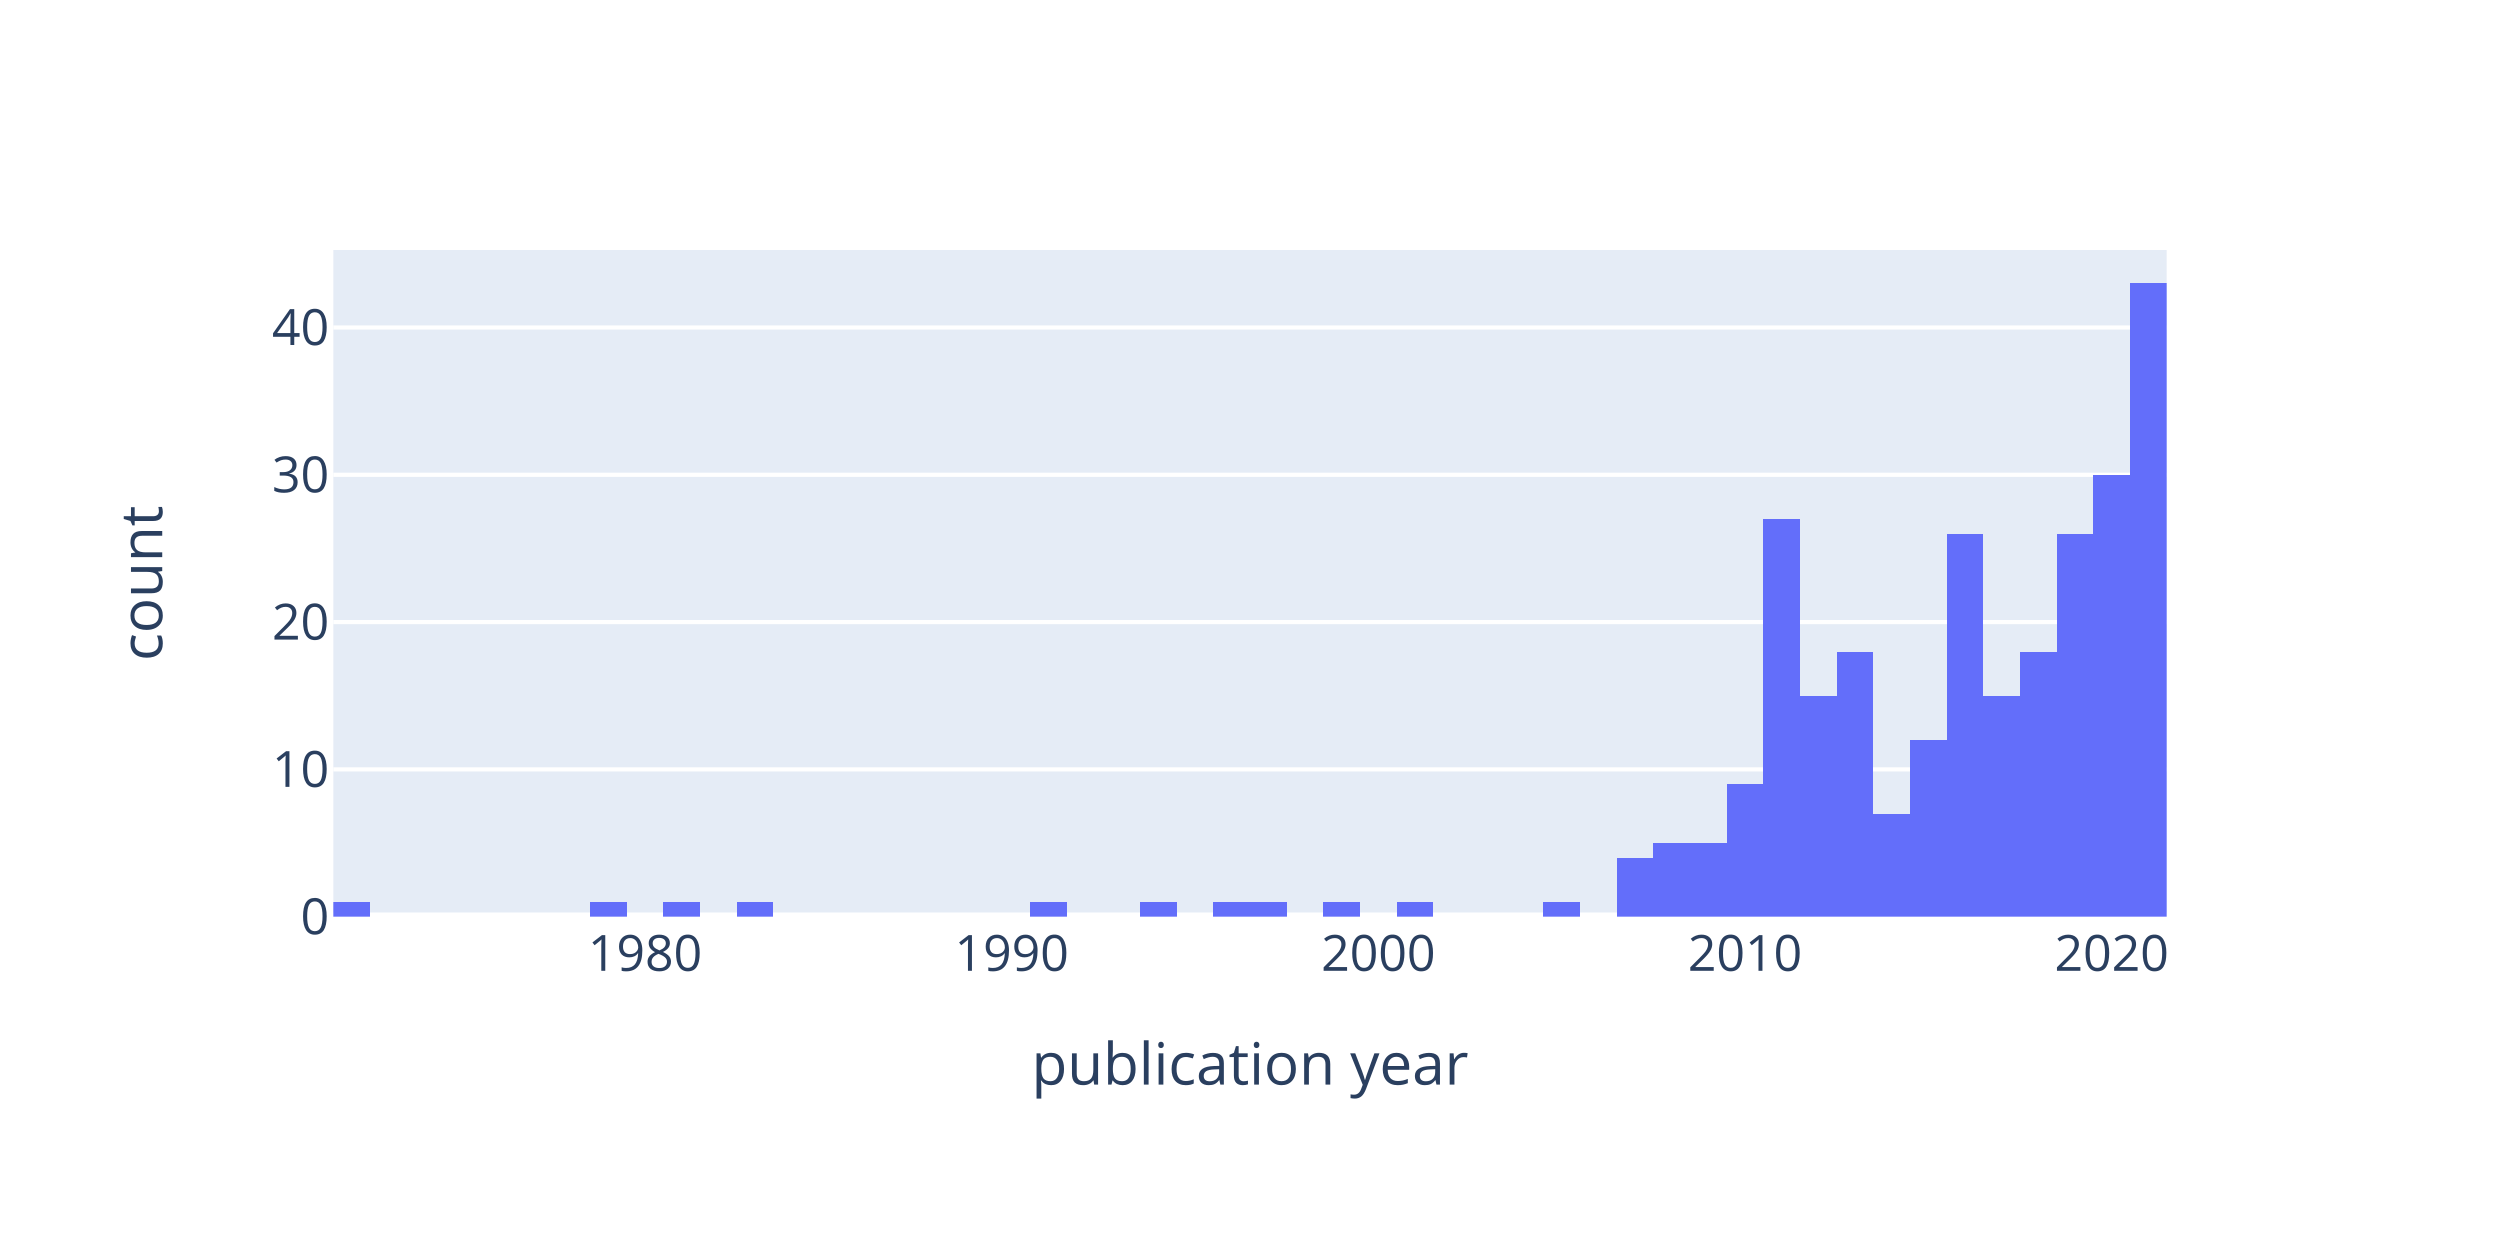
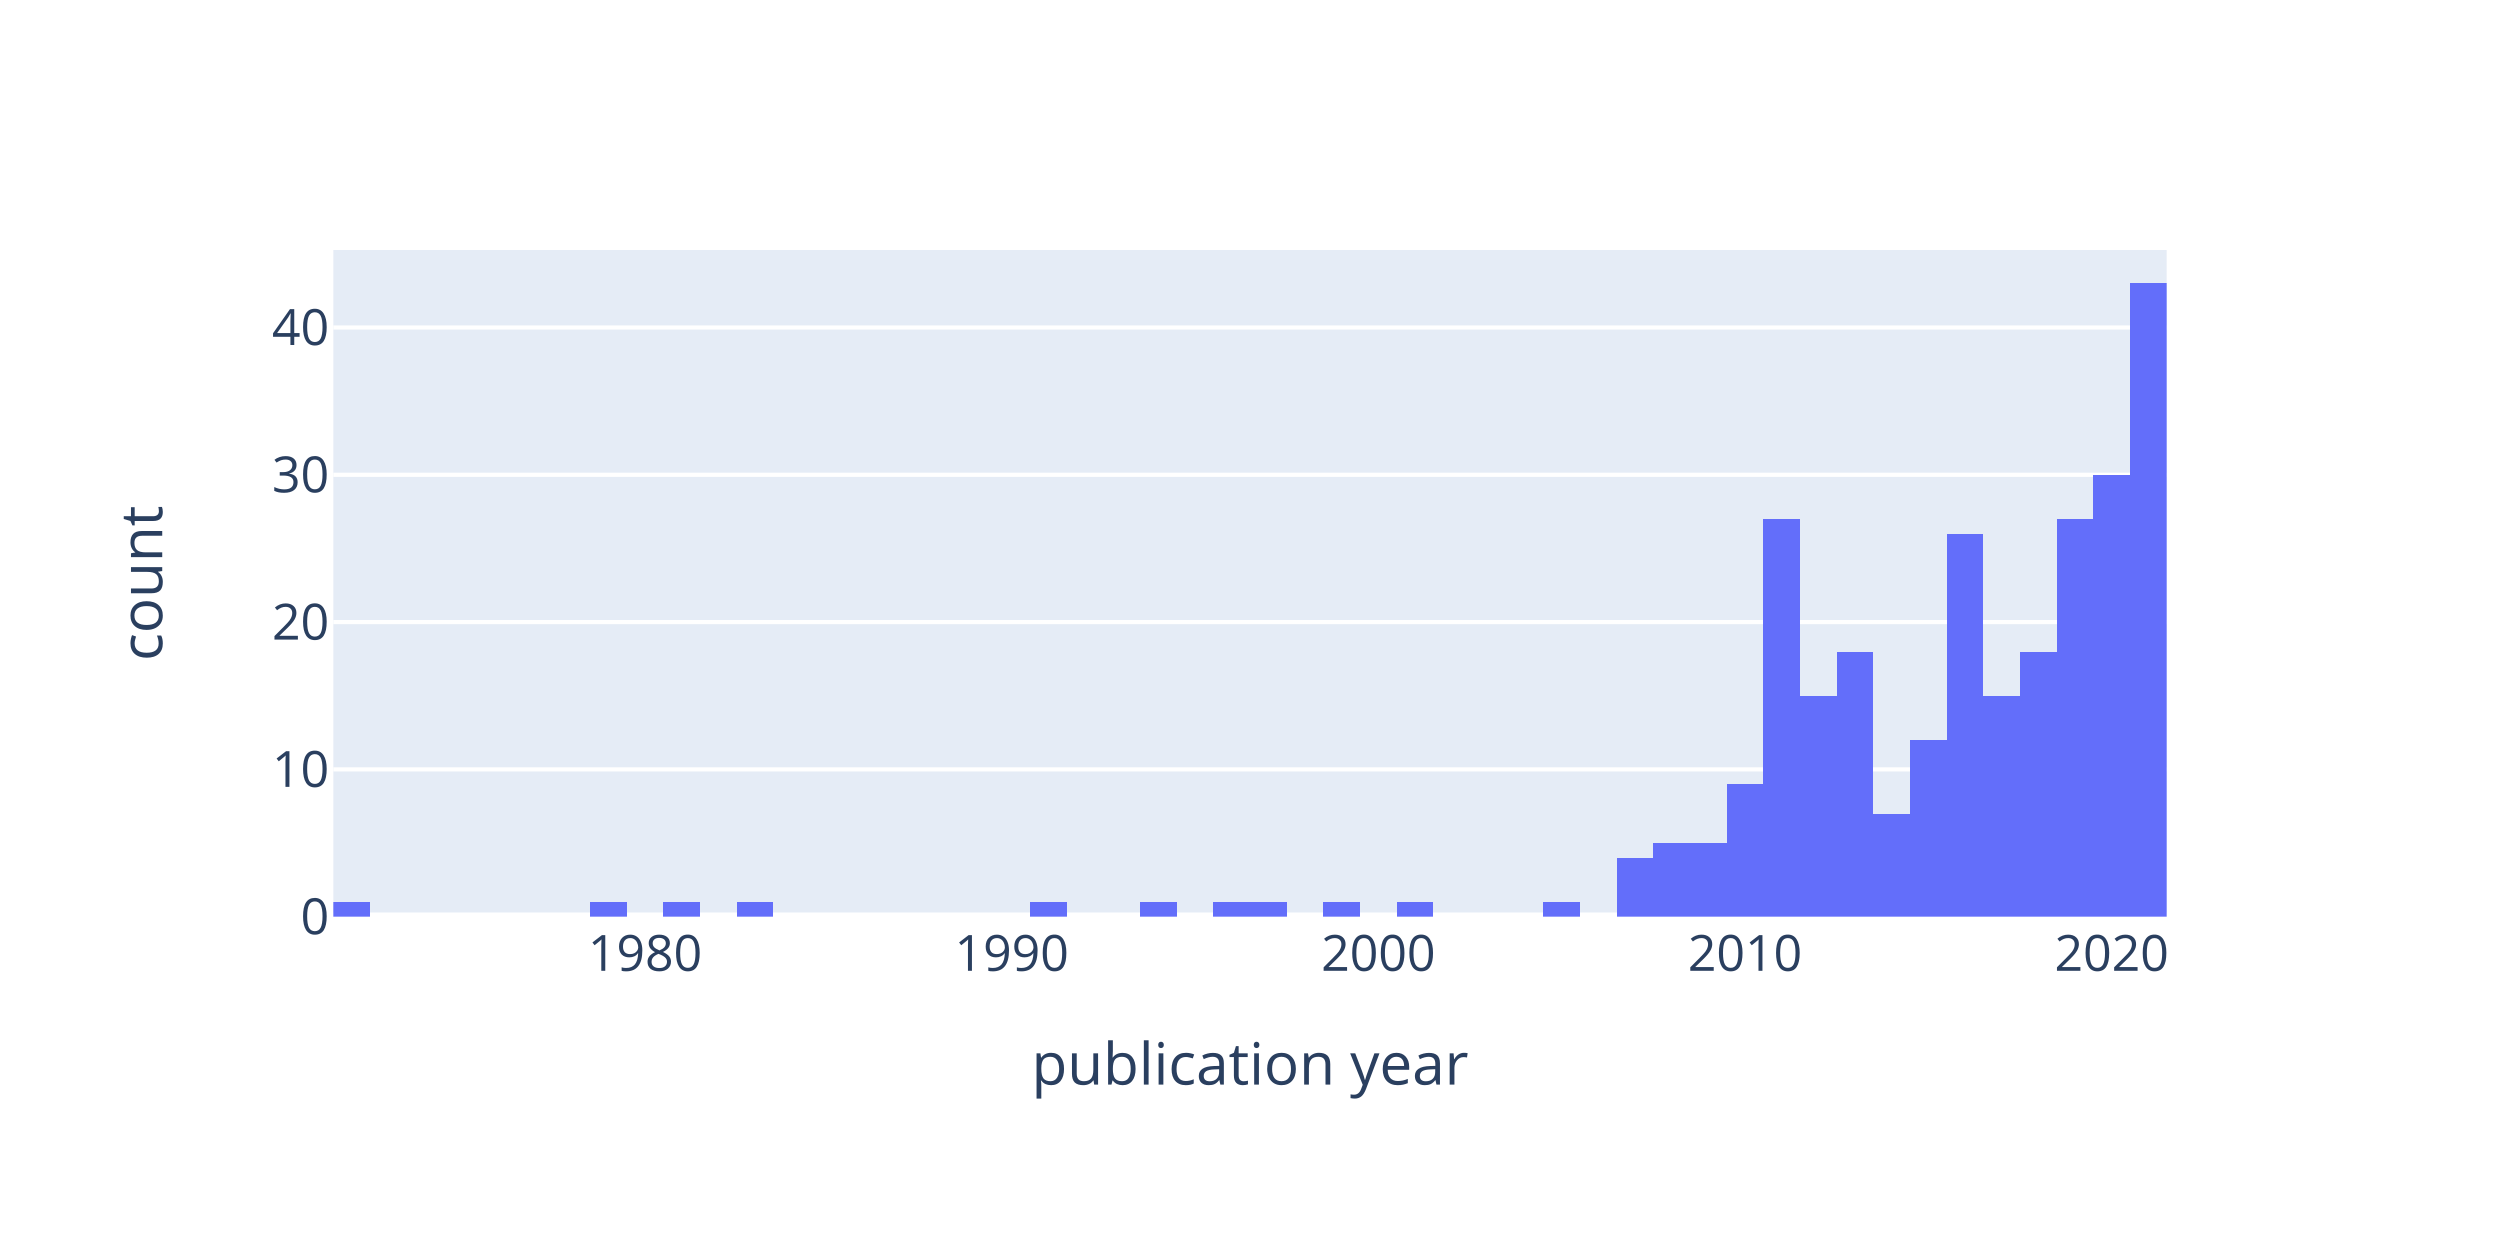
<svg xmlns="http://www.w3.org/2000/svg" class="main-svg" width="600" height="300" style="" viewBox="0 0 600 300">
  <rect x="0" y="0" width="600" height="300" style="fill: rgb(255, 255, 255); fill-opacity: 1;" />
-   <defs id="defs-83dd8f">
+   <defs id="defs-192d1d">
    <g class="clips">
-       <clipPath id="clip83dd8fxyplot" class="plotclip">
+       <clipPath id="clip192d1dxyplot" class="plotclip">
        <rect width="440" height="160" />
      </clipPath>
-       <clipPath class="axesclip" id="clip83dd8fx">
+       <clipPath class="axesclip" id="clip192d1dx">
        <rect x="80" y="0" width="440" height="300" />
      </clipPath>
-       <clipPath class="axesclip" id="clip83dd8fy">
+       <clipPath class="axesclip" id="clip192d1dy">
        <rect x="0" y="60" width="600" height="160" />
      </clipPath>
-       <clipPath class="axesclip" id="clip83dd8fxy">
+       <clipPath class="axesclip" id="clip192d1dxy">
        <rect x="80" y="60" width="440" height="160" />
      </clipPath>
    </g>
    <g class="gradients" />
    <g class="patterns" />
  </defs>
  <g class="bglayer">
    <rect class="bg" x="80" y="60" width="440" height="160" style="fill: rgb(229, 236, 246); fill-opacity: 1; stroke-width: 0;" />
  </g>
  <g class="layer-below">
    <g class="imagelayer" />
    <g class="shapelayer" />
  </g>
  <g class="cartesianlayer">
    <g class="subplot xy">
      <g class="layer-subplot">
        <g class="shapelayer" />
        <g class="imagelayer" />
      </g>
      <g class="gridlayer">
        <g class="x" />
        <g class="y">
          <path class="ygrid crisp" transform="translate(0,184.65)" d="M80,0h440" style="stroke: rgb(255, 255, 255); stroke-opacity: 1; stroke-width: 1px;" />
          <path class="ygrid crisp" transform="translate(0,149.3)" d="M80,0h440" style="stroke: rgb(255, 255, 255); stroke-opacity: 1; stroke-width: 1px;" />
          <path class="ygrid crisp" transform="translate(0,113.95)" d="M80,0h440" style="stroke: rgb(255, 255, 255); stroke-opacity: 1; stroke-width: 1px;" />
          <path class="ygrid crisp" transform="translate(0,78.6)" d="M80,0h440" style="stroke: rgb(255, 255, 255); stroke-opacity: 1; stroke-width: 1px;" />
        </g>
      </g>
      <g class="zerolinelayer">
        <path class="yzl zl crisp" transform="translate(0,220)" d="M80,0h440" style="stroke: rgb(255, 255, 255); stroke-opacity: 1; stroke-width: 2px;" />
      </g>
      <path class="xlines-below" />
      <path class="ylines-below" />
      <g class="overlines-below" />
      <g class="xaxislayer-below" />
      <g class="yaxislayer-below" />
      <g class="overaxes-below" />
-       <g class="plot" transform="translate(80,60)" clip-path="url(#clip83dd8fxyplot)">
+       <g class="plot" transform="translate(80,60)" clip-path="url(#clip192d1dxyplot)">
        <g class="barlayer mlayer">
          <g class="trace bars" shape-rendering="crispEdges" style="opacity: 1;">
            <g class="points">
              <g class="point">
                <path d="M0,160V156.47H8.8V160Z" style="vector-effect: non-scaling-stroke; opacity: 1; stroke-width: 0px; fill: rgb(99, 110, 250); fill-opacity: 1;" />
              </g>
              <g class="point">
                <path d="M0,0Z" style="vector-effect: non-scaling-stroke; opacity: 1; stroke-width: 0px; fill: rgb(99, 110, 250); fill-opacity: 1;" />
              </g>
              <g class="point">
                <path d="M0,0Z" style="vector-effect: non-scaling-stroke; opacity: 1; stroke-width: 0px; fill: rgb(99, 110, 250); fill-opacity: 1;" />
              </g>
              <g class="point">
                <path d="M0,0Z" style="vector-effect: non-scaling-stroke; opacity: 1; stroke-width: 0px; fill: rgb(99, 110, 250); fill-opacity: 1;" />
              </g>
              <g class="point">
                <path d="M0,0Z" style="vector-effect: non-scaling-stroke; opacity: 1; stroke-width: 0px; fill: rgb(99, 110, 250); fill-opacity: 1;" />
              </g>
              <g class="point">
                <path d="M0,0Z" style="vector-effect: non-scaling-stroke; opacity: 1; stroke-width: 0px; fill: rgb(99, 110, 250); fill-opacity: 1;" />
              </g>
              <g class="point">
                <path d="M0,0Z" style="vector-effect: non-scaling-stroke; opacity: 1; stroke-width: 0px; fill: rgb(99, 110, 250); fill-opacity: 1;" />
              </g>
              <g class="point">
                <path d="M61.6,160V156.47H70.4V160Z" style="vector-effect: non-scaling-stroke; opacity: 1; stroke-width: 0px; fill: rgb(99, 110, 250); fill-opacity: 1;" />
              </g>
              <g class="point">
                <path d="M0,0Z" style="vector-effect: non-scaling-stroke; opacity: 1; stroke-width: 0px; fill: rgb(99, 110, 250); fill-opacity: 1;" />
              </g>
              <g class="point">
                <path d="M79.2,160V156.47H88V160Z" style="vector-effect: non-scaling-stroke; opacity: 1; stroke-width: 0px; fill: rgb(99, 110, 250); fill-opacity: 1;" />
              </g>
              <g class="point">
                <path d="M0,0Z" style="vector-effect: non-scaling-stroke; opacity: 1; stroke-width: 0px; fill: rgb(99, 110, 250); fill-opacity: 1;" />
              </g>
              <g class="point">
                <path d="M96.8,160V156.47H105.6V160Z" style="vector-effect: non-scaling-stroke; opacity: 1; stroke-width: 0px; fill: rgb(99, 110, 250); fill-opacity: 1;" />
              </g>
              <g class="point">
                <path d="M0,0Z" style="vector-effect: non-scaling-stroke; opacity: 1; stroke-width: 0px; fill: rgb(99, 110, 250); fill-opacity: 1;" />
              </g>
              <g class="point">
                <path d="M0,0Z" style="vector-effect: non-scaling-stroke; opacity: 1; stroke-width: 0px; fill: rgb(99, 110, 250); fill-opacity: 1;" />
              </g>
              <g class="point">
                <path d="M0,0Z" style="vector-effect: non-scaling-stroke; opacity: 1; stroke-width: 0px; fill: rgb(99, 110, 250); fill-opacity: 1;" />
              </g>
              <g class="point">
                <path d="M0,0Z" style="vector-effect: non-scaling-stroke; opacity: 1; stroke-width: 0px; fill: rgb(99, 110, 250); fill-opacity: 1;" />
              </g>
              <g class="point">
                <path d="M0,0Z" style="vector-effect: non-scaling-stroke; opacity: 1; stroke-width: 0px; fill: rgb(99, 110, 250); fill-opacity: 1;" />
              </g>
              <g class="point">
                <path d="M0,0Z" style="vector-effect: non-scaling-stroke; opacity: 1; stroke-width: 0px; fill: rgb(99, 110, 250); fill-opacity: 1;" />
              </g>
              <g class="point">
                <path d="M0,0Z" style="vector-effect: non-scaling-stroke; opacity: 1; stroke-width: 0px; fill: rgb(99, 110, 250); fill-opacity: 1;" />
              </g>
              <g class="point">
                <path d="M167.2,160V156.47H176V160Z" style="vector-effect: non-scaling-stroke; opacity: 1; stroke-width: 0px; fill: rgb(99, 110, 250); fill-opacity: 1;" />
              </g>
              <g class="point">
                <path d="M0,0Z" style="vector-effect: non-scaling-stroke; opacity: 1; stroke-width: 0px; fill: rgb(99, 110, 250); fill-opacity: 1;" />
              </g>
              <g class="point">
                <path d="M0,0Z" style="vector-effect: non-scaling-stroke; opacity: 1; stroke-width: 0px; fill: rgb(99, 110, 250); fill-opacity: 1;" />
              </g>
              <g class="point">
                <path d="M193.6,160V156.47H202.4V160Z" style="vector-effect: non-scaling-stroke; opacity: 1; stroke-width: 0px; fill: rgb(99, 110, 250); fill-opacity: 1;" />
              </g>
              <g class="point">
                <path d="M0,0Z" style="vector-effect: non-scaling-stroke; opacity: 1; stroke-width: 0px; fill: rgb(99, 110, 250); fill-opacity: 1;" />
              </g>
              <g class="point">
                <path d="M211.2,160V156.47H220V160Z" style="vector-effect: non-scaling-stroke; opacity: 1; stroke-width: 0px; fill: rgb(99, 110, 250); fill-opacity: 1;" />
              </g>
              <g class="point">
                <path d="M220,160V156.47H228.8V160Z" style="vector-effect: non-scaling-stroke; opacity: 1; stroke-width: 0px; fill: rgb(99, 110, 250); fill-opacity: 1;" />
              </g>
              <g class="point">
                <path d="M0,0Z" style="vector-effect: non-scaling-stroke; opacity: 1; stroke-width: 0px; fill: rgb(99, 110, 250); fill-opacity: 1;" />
              </g>
              <g class="point">
                <path d="M237.6,160V156.47H246.4V160Z" style="vector-effect: non-scaling-stroke; opacity: 1; stroke-width: 0px; fill: rgb(99, 110, 250); fill-opacity: 1;" />
              </g>
              <g class="point">
                <path d="M0,0Z" style="vector-effect: non-scaling-stroke; opacity: 1; stroke-width: 0px; fill: rgb(99, 110, 250); fill-opacity: 1;" />
              </g>
              <g class="point">
                <path d="M255.2,160V156.47H264V160Z" style="vector-effect: non-scaling-stroke; opacity: 1; stroke-width: 0px; fill: rgb(99, 110, 250); fill-opacity: 1;" />
              </g>
              <g class="point">
                <path d="M0,0Z" style="vector-effect: non-scaling-stroke; opacity: 1; stroke-width: 0px; fill: rgb(99, 110, 250); fill-opacity: 1;" />
              </g>
              <g class="point">
                <path d="M0,0Z" style="vector-effect: non-scaling-stroke; opacity: 1; stroke-width: 0px; fill: rgb(99, 110, 250); fill-opacity: 1;" />
              </g>
              <g class="point">
                <path d="M0,0Z" style="vector-effect: non-scaling-stroke; opacity: 1; stroke-width: 0px; fill: rgb(99, 110, 250); fill-opacity: 1;" />
              </g>
              <g class="point">
                <path d="M290.4,160V156.47H299.2V160Z" style="vector-effect: non-scaling-stroke; opacity: 1; stroke-width: 0px; fill: rgb(99, 110, 250); fill-opacity: 1;" />
              </g>
              <g class="point">
                <path d="M0,0Z" style="vector-effect: non-scaling-stroke; opacity: 1; stroke-width: 0px; fill: rgb(99, 110, 250); fill-opacity: 1;" />
              </g>
              <g class="point">
                <path d="M308,160V145.86H316.8V160Z" style="vector-effect: non-scaling-stroke; opacity: 1; stroke-width: 0px; fill: rgb(99, 110, 250); fill-opacity: 1;" />
              </g>
              <g class="point">
                <path d="M316.8,160V142.33H325.6V160Z" style="vector-effect: non-scaling-stroke; opacity: 1; stroke-width: 0px; fill: rgb(99, 110, 250); fill-opacity: 1;" />
              </g>
              <g class="point">
                <path d="M325.6,160V142.33H334.4V160Z" style="vector-effect: non-scaling-stroke; opacity: 1; stroke-width: 0px; fill: rgb(99, 110, 250); fill-opacity: 1;" />
              </g>
              <g class="point">
                <path d="M334.4,160V128.19H343.2V160Z" style="vector-effect: non-scaling-stroke; opacity: 1; stroke-width: 0px; fill: rgb(99, 110, 250); fill-opacity: 1;" />
              </g>
              <g class="point">
                <path d="M343.2,160V64.56H352V160Z" style="vector-effect: non-scaling-stroke; opacity: 1; stroke-width: 0px; fill: rgb(99, 110, 250); fill-opacity: 1;" />
              </g>
              <g class="point">
                <path d="M352,160V106.98H360.8V160Z" style="vector-effect: non-scaling-stroke; opacity: 1; stroke-width: 0px; fill: rgb(99, 110, 250); fill-opacity: 1;" />
              </g>
              <g class="point">
                <path d="M360.8,160V96.37H369.6V160Z" style="vector-effect: non-scaling-stroke; opacity: 1; stroke-width: 0px; fill: rgb(99, 110, 250); fill-opacity: 1;" />
              </g>
              <g class="point">
                <path d="M369.6,160V135.26H378.4V160Z" style="vector-effect: non-scaling-stroke; opacity: 1; stroke-width: 0px; fill: rgb(99, 110, 250); fill-opacity: 1;" />
              </g>
              <g class="point">
                <path d="M378.4,160V117.58H387.2V160Z" style="vector-effect: non-scaling-stroke; opacity: 1; stroke-width: 0px; fill: rgb(99, 110, 250); fill-opacity: 1;" />
              </g>
              <g class="point">
                <path d="M387.2,160V68.09H396V160Z" style="vector-effect: non-scaling-stroke; opacity: 1; stroke-width: 0px; fill: rgb(99, 110, 250); fill-opacity: 1;" />
              </g>
              <g class="point">
                <path d="M396,160V106.98H404.8V160Z" style="vector-effect: non-scaling-stroke; opacity: 1; stroke-width: 0px; fill: rgb(99, 110, 250); fill-opacity: 1;" />
              </g>
              <g class="point">
                <path d="M404.8,160V96.37H413.6V160Z" style="vector-effect: non-scaling-stroke; opacity: 1; stroke-width: 0px; fill: rgb(99, 110, 250); fill-opacity: 1;" />
              </g>
              <g class="point">
-                 <path d="M413.6,160V68.09H422.4V160Z" style="vector-effect: non-scaling-stroke; opacity: 1; stroke-width: 0px; fill: rgb(99, 110, 250); fill-opacity: 1;" />
+                 <path d="M413.6,160V64.56H422.4V160Z" style="vector-effect: non-scaling-stroke; opacity: 1; stroke-width: 0px; fill: rgb(99, 110, 250); fill-opacity: 1;" />
              </g>
              <g class="point">
                <path d="M422.4,160V53.95H431.2V160Z" style="vector-effect: non-scaling-stroke; opacity: 1; stroke-width: 0px; fill: rgb(99, 110, 250); fill-opacity: 1;" />
              </g>
              <g class="point">
                <path d="M431.2,160V8H440V160Z" style="vector-effect: non-scaling-stroke; opacity: 1; stroke-width: 0px; fill: rgb(99, 110, 250); fill-opacity: 1;" />
              </g>
            </g>
          </g>
        </g>
      </g>
      <g class="overplot" />
      <path class="xlines-above crisp" d="M0,0" style="fill: none;" />
      <path class="ylines-above crisp" d="M0,0" style="fill: none;" />
      <g class="overlines-above" />
      <g class="xaxislayer-above">
        <g class="xtick">
          <text text-anchor="middle" x="0" y="233" transform="translate(154.8,0)" style="font-family: 'Open Sans', verdana, arial, sans-serif; font-size: 12px; fill: rgb(42, 63, 95); fill-opacity: 1; white-space: pre; opacity: 1;">1980</text>
        </g>
        <g class="xtick">
          <text text-anchor="middle" x="0" y="233" style="font-family: 'Open Sans', verdana, arial, sans-serif; font-size: 12px; fill: rgb(42, 63, 95); fill-opacity: 1; white-space: pre; opacity: 1;" transform="translate(242.8,0)">1990</text>
        </g>
        <g class="xtick">
          <text text-anchor="middle" x="0" y="233" style="font-family: 'Open Sans', verdana, arial, sans-serif; font-size: 12px; fill: rgb(42, 63, 95); fill-opacity: 1; white-space: pre; opacity: 1;" transform="translate(330.8,0)">2000</text>
        </g>
        <g class="xtick">
          <text text-anchor="middle" x="0" y="233" style="font-family: 'Open Sans', verdana, arial, sans-serif; font-size: 12px; fill: rgb(42, 63, 95); fill-opacity: 1; white-space: pre; opacity: 1;" transform="translate(418.8,0)">2010</text>
        </g>
        <g class="xtick">
          <text text-anchor="middle" x="0" y="233" style="font-family: 'Open Sans', verdana, arial, sans-serif; font-size: 12px; fill: rgb(42, 63, 95); fill-opacity: 1; white-space: pre; opacity: 1;" transform="translate(506.8,0)">2020</text>
        </g>
      </g>
      <g class="yaxislayer-above">
        <g class="ytick">
          <text text-anchor="end" x="79" y="4.2" transform="translate(0,220)" style="font-family: 'Open Sans', verdana, arial, sans-serif; font-size: 12px; fill: rgb(42, 63, 95); fill-opacity: 1; white-space: pre; opacity: 1;">0</text>
        </g>
        <g class="ytick">
          <text text-anchor="end" x="79" y="4.2" style="font-family: 'Open Sans', verdana, arial, sans-serif; font-size: 12px; fill: rgb(42, 63, 95); fill-opacity: 1; white-space: pre; opacity: 1;" transform="translate(0,184.65)">10</text>
        </g>
        <g class="ytick">
          <text text-anchor="end" x="79" y="4.2" style="font-family: 'Open Sans', verdana, arial, sans-serif; font-size: 12px; fill: rgb(42, 63, 95); fill-opacity: 1; white-space: pre; opacity: 1;" transform="translate(0,149.3)">20</text>
        </g>
        <g class="ytick">
          <text text-anchor="end" x="79" y="4.2" style="font-family: 'Open Sans', verdana, arial, sans-serif; font-size: 12px; fill: rgb(42, 63, 95); fill-opacity: 1; white-space: pre; opacity: 1;" transform="translate(0,113.95)">30</text>
        </g>
        <g class="ytick">
          <text text-anchor="end" x="79" y="4.2" style="font-family: 'Open Sans', verdana, arial, sans-serif; font-size: 12px; fill: rgb(42, 63, 95); fill-opacity: 1; white-space: pre; opacity: 1;" transform="translate(0,78.6)">40</text>
        </g>
      </g>
      <g class="overaxes-above" />
    </g>
  </g>
  <g class="polarlayer" />
  <g class="smithlayer" />
  <g class="ternarylayer" />
  <g class="geolayer" />
  <g class="funnelarealayer" />
  <g class="pielayer" />
  <g class="iciclelayer" />
  <g class="treemaplayer" />
  <g class="sunburstlayer" />
  <g class="glimages" />
-   <defs id="topdefs-83dd8f">
+   <defs id="topdefs-192d1d">
    <g class="clips" />
  </defs>
  <g class="layer-above">
    <g class="imagelayer" />
    <g class="shapelayer" />
  </g>
  <g class="infolayer">
    <g class="g-gtitle" />
    <g class="g-xtitle">
      <text class="xtitle" x="300" y="260.3" text-anchor="middle" style="font-family: 'Open Sans', verdana, arial, sans-serif; font-size: 14px; fill: rgb(42, 63, 95); opacity: 1; font-weight: normal; white-space: pre;">publication year</text>
    </g>
    <g class="g-ytitle">
      <text class="ytitle" transform="rotate(-90,38.93438,140)" x="38.934" y="140" text-anchor="middle" style="font-family: 'Open Sans', verdana, arial, sans-serif; font-size: 14px; fill: rgb(42, 63, 95); opacity: 1; font-weight: normal; white-space: pre;">count</text>
    </g>
  </g>
</svg>
